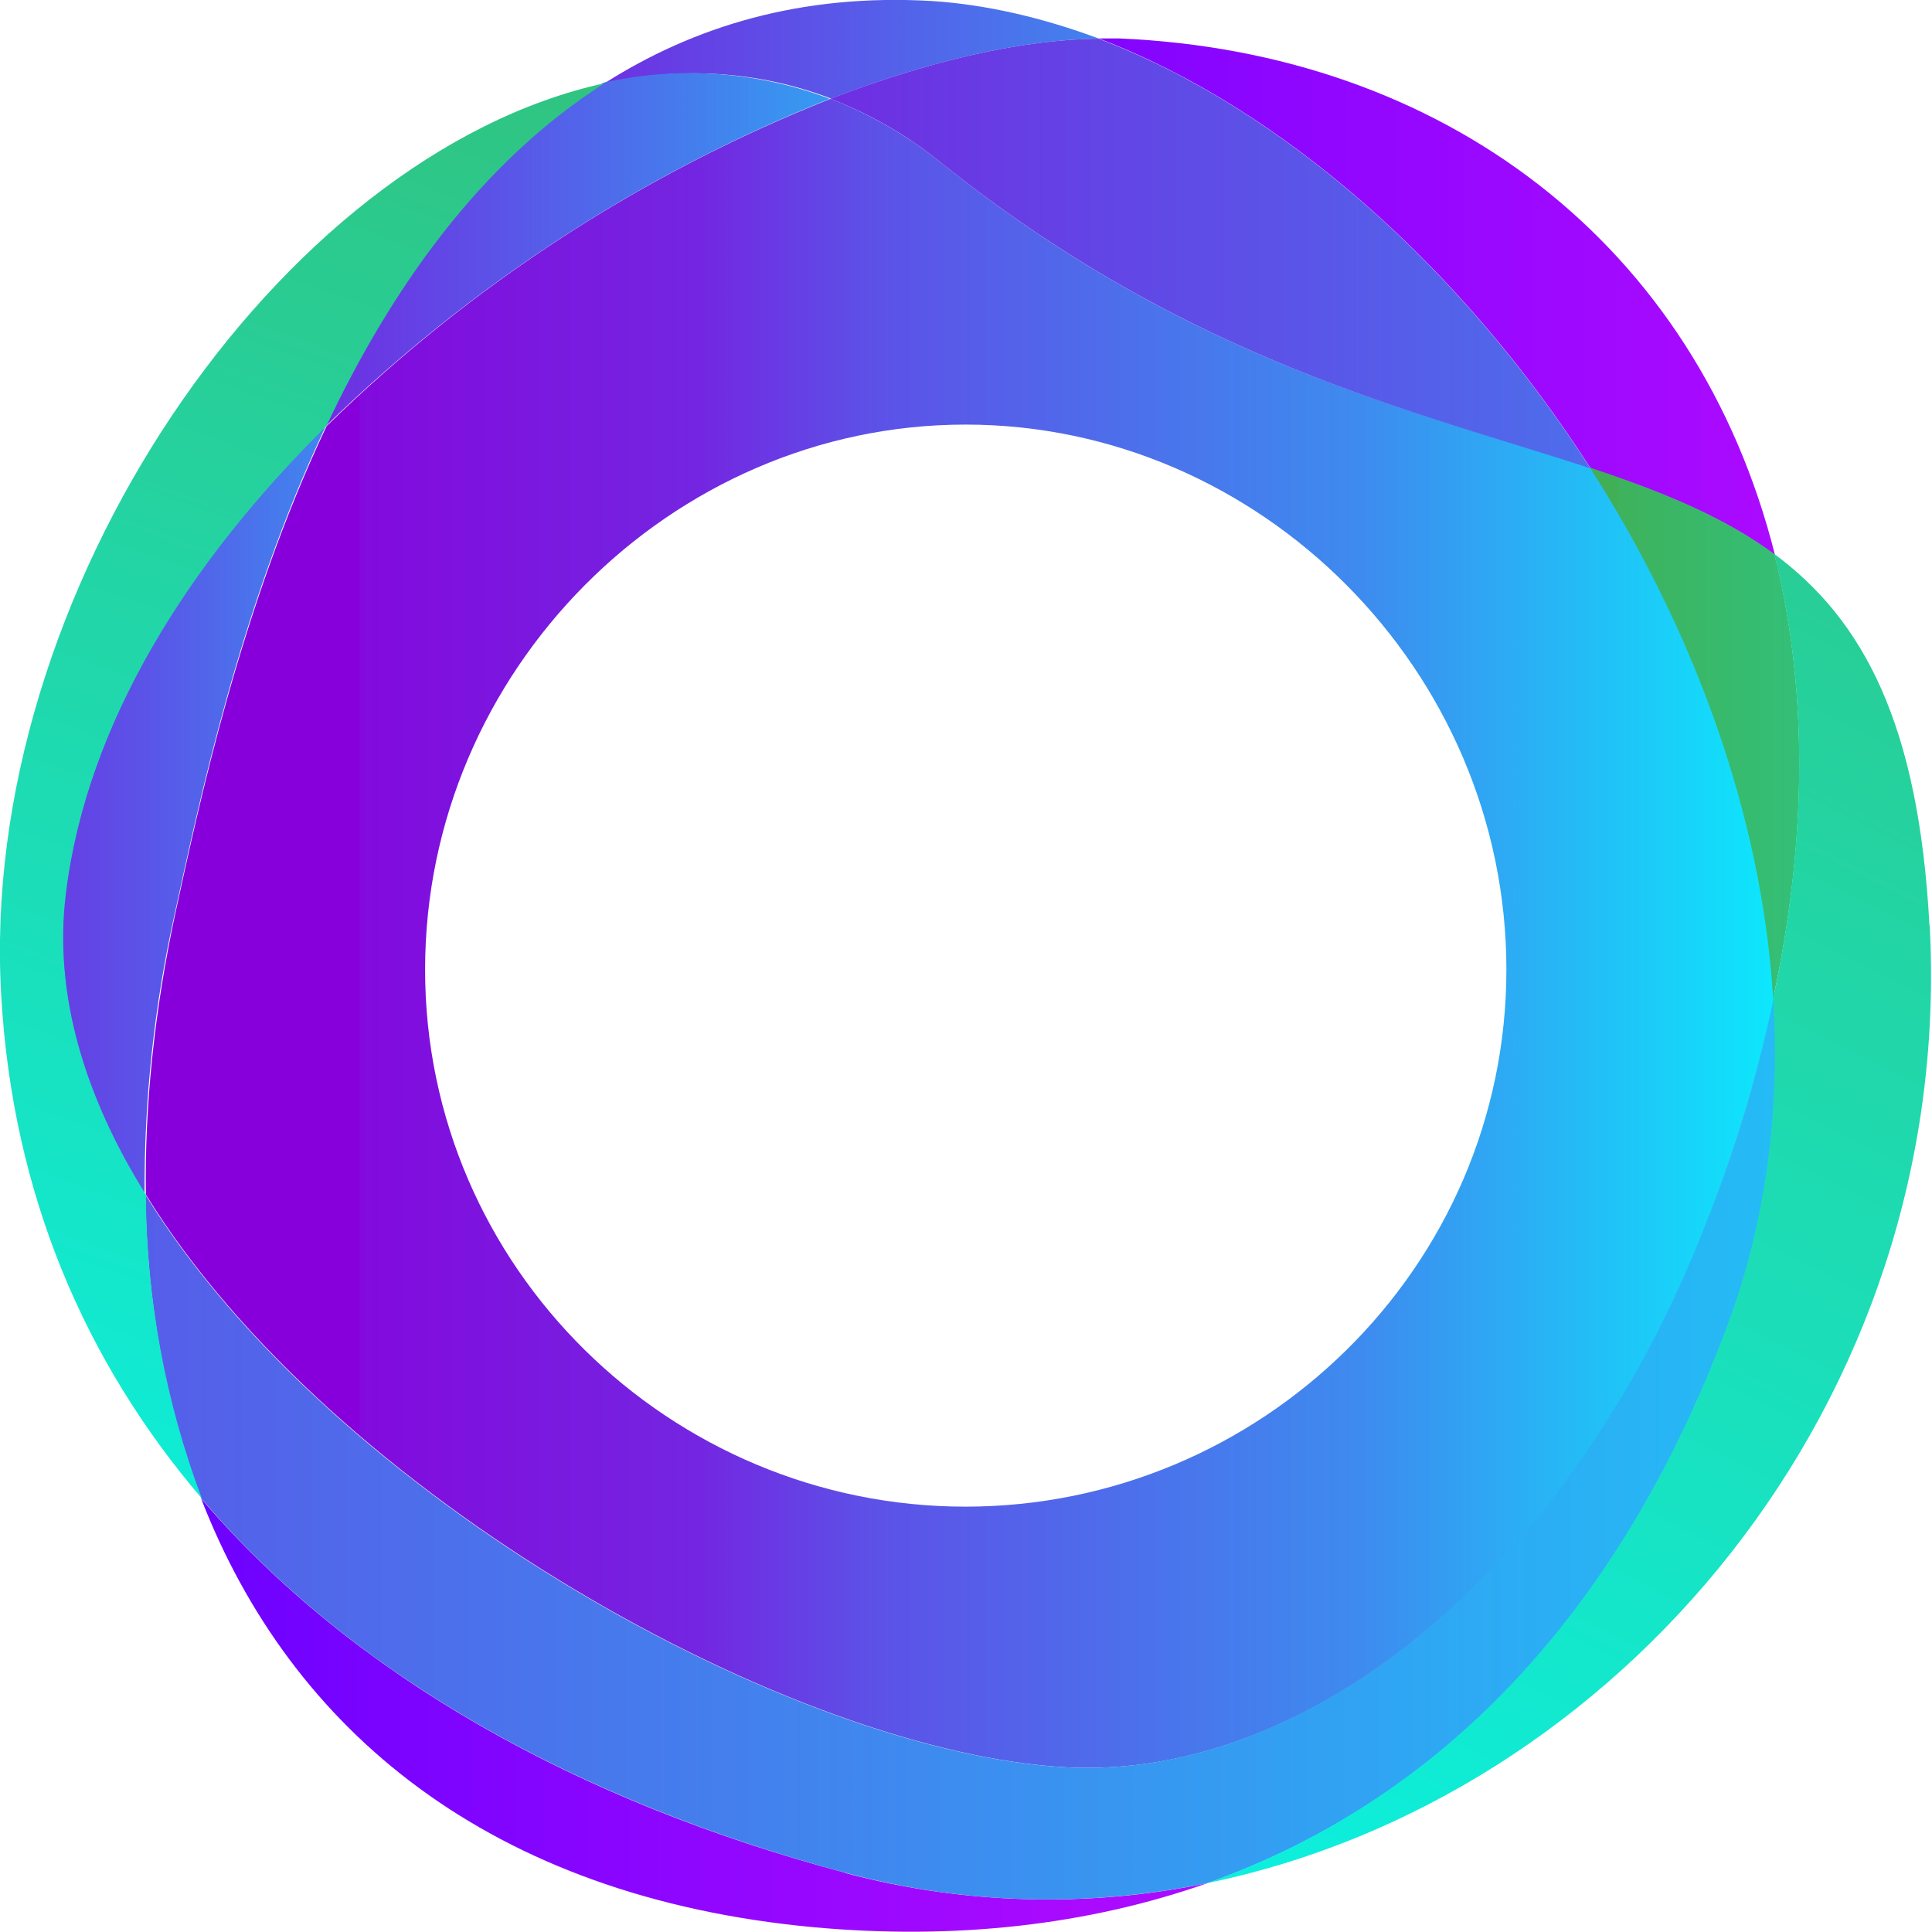
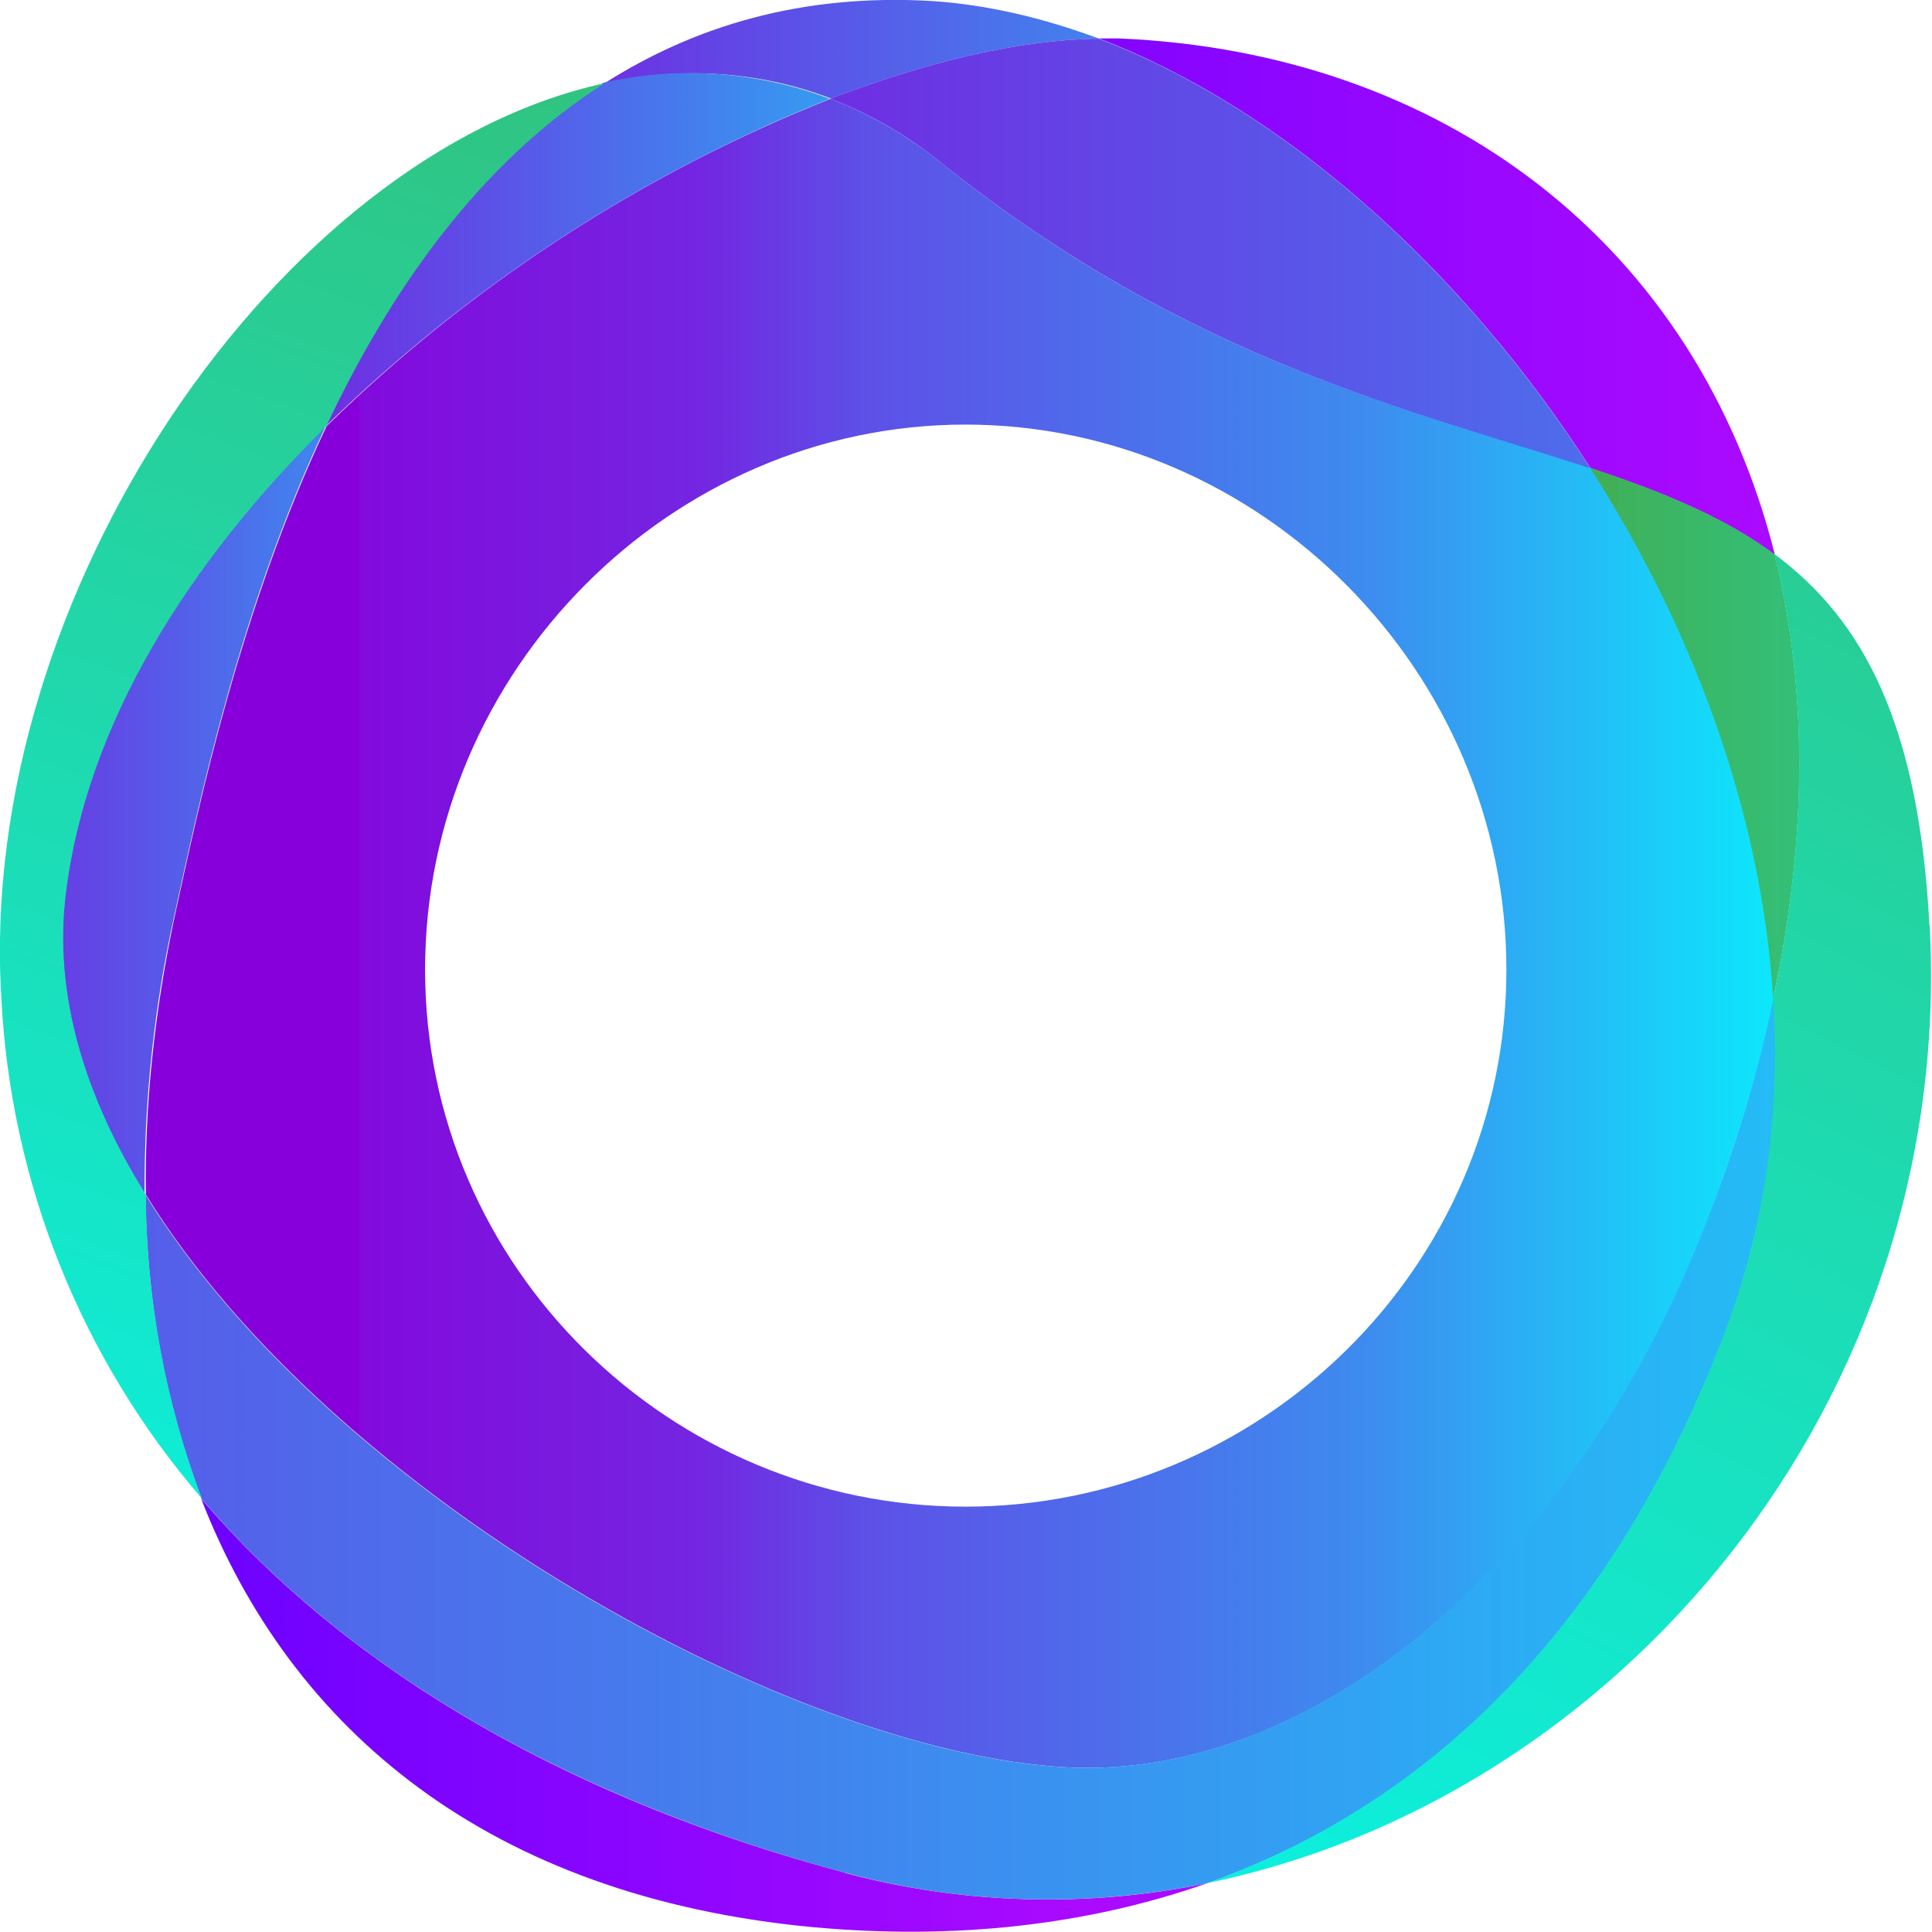
- <svg xmlns="http://www.w3.org/2000/svg" xmlns:xlink="http://www.w3.org/1999/xlink" fill="none" viewBox="0 0 759 759">
+ <svg xmlns="http://www.w3.org/2000/svg" viewBox="0 0 759 759">
  <path fill="url(#a)" d="M624.8 184c28 9.2 52.3 19.1 72.5 34C666.5 95.5 566.7 20.5 439.7 15.1h-8.1c72 27.4 142.7 90 193.2 168.8z" />
  <path fill="url(#b)" d="M326.4 38.8c38.8-15 75.3-23.3 105.4-23.6C409.8 7 387.6 1.8 366.1.4c-51.2-3-93.4 9.9-128.6 32.3 29.4-6.5 59.7-5.1 88.9 6z" />
  <path fill="url(#c)" d="M332 735.7c-104.2-27.8-193.2-77-253-147 35.3 91.2 113.6 156.5 240.4 168.4 55.6 5.1 107.7-.7 155-17.3a309.7 309.7 0 0 1-142.4-4" />
  <path fill="url(#d)" d="M370.3 64.4a163.7 163.7 0 0 0-44-25.6 598.4 598.4 0 0 0-198 128.6c-34 71.9-50.1 148.8-59.6 192.2-8 37.5-11.9 74.5-11.4 109.7 73.4 119 254.5 219.3 361.7 225 96.5 5.1 199.3-79.5 251.1-213a610 610 0 0 0 27-89c-4.5-73-32-145.6-72-208.5-68.3-22.2-157-41.3-254.8-119.4m9 527.5c-115.8 0-212.3-93.8-212.3-211s96.5-214.1 212.3-214.1 212.5 96.7 212.5 214.1c0 117.2-96.7 211-212.5 211" />
  <path fill="url(#e)" d="M68.5 359.6C78 316.2 94.1 239 128 167.4 74 220.6 34 284 25.7 350.8c-5 39.7 7.6 80.1 31.1 118.5a494 494 0 0 1 11.7-109.7" />
  <path fill="url(#f)" d="M326.3 38.8c15 5.8 29.9 14.1 44 25.6 97.9 78.1 186.5 97.2 254.5 119.6-50.3-78.5-121-141.4-193.2-168.8-29.9.3-66.4 8.6-105.3 23.6" />
  <path fill="url(#g)" d="M696.6 392.3c14-65 13.2-123.9.5-174.6-20-14.8-44.5-24.7-72.5-34 40.4 63 67.5 135.7 72 208.6" />
-   <path fill="url(#h)" d="M678.4 521.9c15.7-41.8 21.1-85.8 18.4-129.6a559 559 0 0 1-26.9 89c-52 133.7-154.8 218.1-251.1 213-107.3-5.7-288.4-106-361.7-225 .6 42.7 8 83 22 119.4 59.7 70 148.7 119 252.9 147 48 12.9 96.2 13.5 142.4 4.1 89.1-31.6 160.7-102.8 204-218z" />
+   <path fill="url(#h)" d="M678.4 521.9a312.2 312.2 0 0 0 18.4-129.6 559 559 0 0 1-26.9 89c-52 133.7-154.8 218.1-251.1 213-107.3-5.7-288.4-106-361.7-225 .6 42.7 8 83 22 119.4 59.7 70 148.7 119 252.9 147 48 12.9 96.2 13.5 142.4 4.1 89.1-31.6 160.7-102.8 204-218z" />
  <path fill="url(#i)" d="M128 167.4A604.2 604.2 0 0 1 326 38.8a155.1 155.1 0 0 0-89-6.3c-49 31.4-84 81.7-109.1 135" />
  <path fill="url(#j)" d="M758 363.6c-4.2-79.3-26-120.1-61-146 12.8 50.8 13.5 109.4-.4 174.7 2.7 43.8-2.7 87.8-18.4 129.5-43.3 115.2-114.9 186.3-204 218 161-33 293.8-188.3 283.9-376.2" />
-   <path fill="url(#k)" d="M25.9 350.8c8.3-67.1 48.5-130.2 102.3-183.4C153.3 114.2 188.3 64 237.5 32.7 109.8 60.6-9 233.4.5 391.4c4.5 78 33 143.7 78.8 197.3a344.3 344.3 0 0 1-22-119.4c-24-38.4-36.4-78.8-31.4-118.5" />
+   <path fill="url(#k)" d="M25.9 350.8c8.3-67.1 48.5-130.2 102.3-183.4C153.3 114.2 188.3 64 237.5 32.7 109.8 60.6-9 233.4.5 391.4a326 326 0 0 0 78.8 197.3 344.3 344.3 0 0 1-22-119.4c-24-38.4-36.4-78.8-31.4-118.5" />
  <defs>
-     <linearGradient xlink:href="#l" id="a" x1="226.8" x2="691.6" y1="116.5" y2="116.5">
+     <linearGradient id="a" x1="226.8" x2="691.6" y1="116.5" y2="116.5" href="#l">
      <stop stop-color="#6400ff" />
      <stop offset="1" stop-color="#aa0aff" />
    </linearGradient>
-     <linearGradient xlink:href="#l" id="b" x1="117.4" x2="734.2" y1="19.4" y2="19.4">
+     <linearGradient id="b" x1="117.4" x2="734.2" y1="19.4" y2="19.4" href="#l">
      <stop stop-color="#8700dc" />
      <stop offset="1" stop-color="#0ff" />
    </linearGradient>
-     <linearGradient xlink:href="#l" id="c" x1="30.6" x2="424.6" y1="673.8" y2="673.8">
+     <linearGradient id="c" x1="30.6" x2="424.6" y1="673.8" y2="673.8" href="#l">
      <stop stop-color="#6400ff" />
      <stop offset="1" stop-color="#aa0aff" />
    </linearGradient>
-     <linearGradient xlink:href="#l" id="d" x1="74.9" x2="736.5" y1="366.7" y2="366.7">
+     <linearGradient id="d" x1="74.9" x2="736.5" y1="366.7" y2="366.7" href="#l">
      <stop offset=".1" stop-color="#8700dc" />
      <stop offset=".1" stop-color="#820add" />
      <stop offset=".3" stop-color="#7425e1" />
      <stop offset=".4" stop-color="#5d50e7" />
      <stop offset=".7" stop-color="#3d8cef" />
      <stop offset=".9" stop-color="#15d8fa" />
      <stop offset="1" stop-color="#0ff" />
    </linearGradient>
-     <linearGradient xlink:href="#l" id="e" x1="-120.7" x2="312.5" y1="318.4" y2="318.4">
+     <linearGradient id="e" x1="-120.7" x2="312.5" y1="318.4" y2="318.4" href="#l">
      <stop offset=".1" stop-color="#8700dc" />
      <stop offset=".4" stop-color="#5c51e7" />
      <stop offset=".8" stop-color="#1acdf8" />
      <stop offset="1" stop-color="#0ff" />
    </linearGradient>
-     <linearGradient xlink:href="#l" id="f" x1="107.1" x2="1320" y1="99.5" y2="99.5">
+     <linearGradient id="f" x1="107.1" x2="1320" y1="99.5" y2="99.5" href="#l">
      <stop stop-color="#8700dc" />
      <stop offset="1" stop-color="#0ff" />
    </linearGradient>
-     <linearGradient xlink:href="#l" id="g" x1="635.4" x2="1078" y1="288.1" y2="288.1">
+     <linearGradient id="g" x1="635.4" x2="1078" y1="288.1" y2="288.1" href="#l">
      <stop stop-color="#41af55" />
-       <stop offset="0" stop-color="#3eb25c" />
+       <stop stop-color="#3eb25c" />
      <stop offset=".4" stop-color="#24d3a1" />
      <stop offset=".7" stop-color="#10ebd4" />
      <stop offset=".9" stop-color="#04f9f3" />
      <stop offset="1" stop-color="#0ff" />
    </linearGradient>
-     <linearGradient xlink:href="#l" id="h" x1="-588.6" x2="1163" y1="569.3" y2="569.3">
+     <linearGradient id="h" x1="-588.6" x2="1163" y1="569.3" y2="569.3" href="#l">
      <stop stop-color="#8700dc" />
      <stop offset="1" stop-color="#0ff" />
    </linearGradient>
-     <linearGradient xlink:href="#l" id="i" x1="45.6" x2="505.9" y1="98.1" y2="98.1">
+     <linearGradient id="i" x1="45.6" x2="505.9" y1="98.1" y2="98.1" href="#l">
      <stop stop-color="#8700dc" />
      <stop offset="1" stop-color="#0ff" />
    </linearGradient>
-     <linearGradient xlink:href="#l" id="j" x1="970.4" x2="377.3" y1="-135.5" y2="1037">
+     <linearGradient id="j" x1="970.4" x2="377.3" y1="-135.5" y2="1037" href="#l">
      <stop stop-color="#41af55" />
-       <stop offset="0" stop-color="#3eb25c" />
+       <stop stop-color="#3eb25c" />
      <stop offset=".4" stop-color="#24d3a1" />
      <stop offset=".7" stop-color="#10ebd4" />
      <stop offset=".9" stop-color="#04f9f3" />
      <stop offset="1" stop-color="#0ff" />
    </linearGradient>
-     <linearGradient xlink:href="#l" id="k" x1="277.5" x2="-111.4" y1="-207.8" y2="869.3">
+     <linearGradient id="k" x1="277.5" x2="-111.4" y1="-207.8" y2="869.3" href="#l">
      <stop stop-color="#41af55" />
-       <stop offset="0" stop-color="#3eb25c" />
+       <stop stop-color="#3eb25c" />
      <stop offset=".4" stop-color="#24d3a1" />
      <stop offset=".7" stop-color="#10ebd4" />
      <stop offset=".9" stop-color="#04f9f3" />
      <stop offset="1" stop-color="#0ff" />
    </linearGradient>
    <linearGradient id="l" gradientUnits="userSpaceOnUse" />
  </defs>
</svg>
